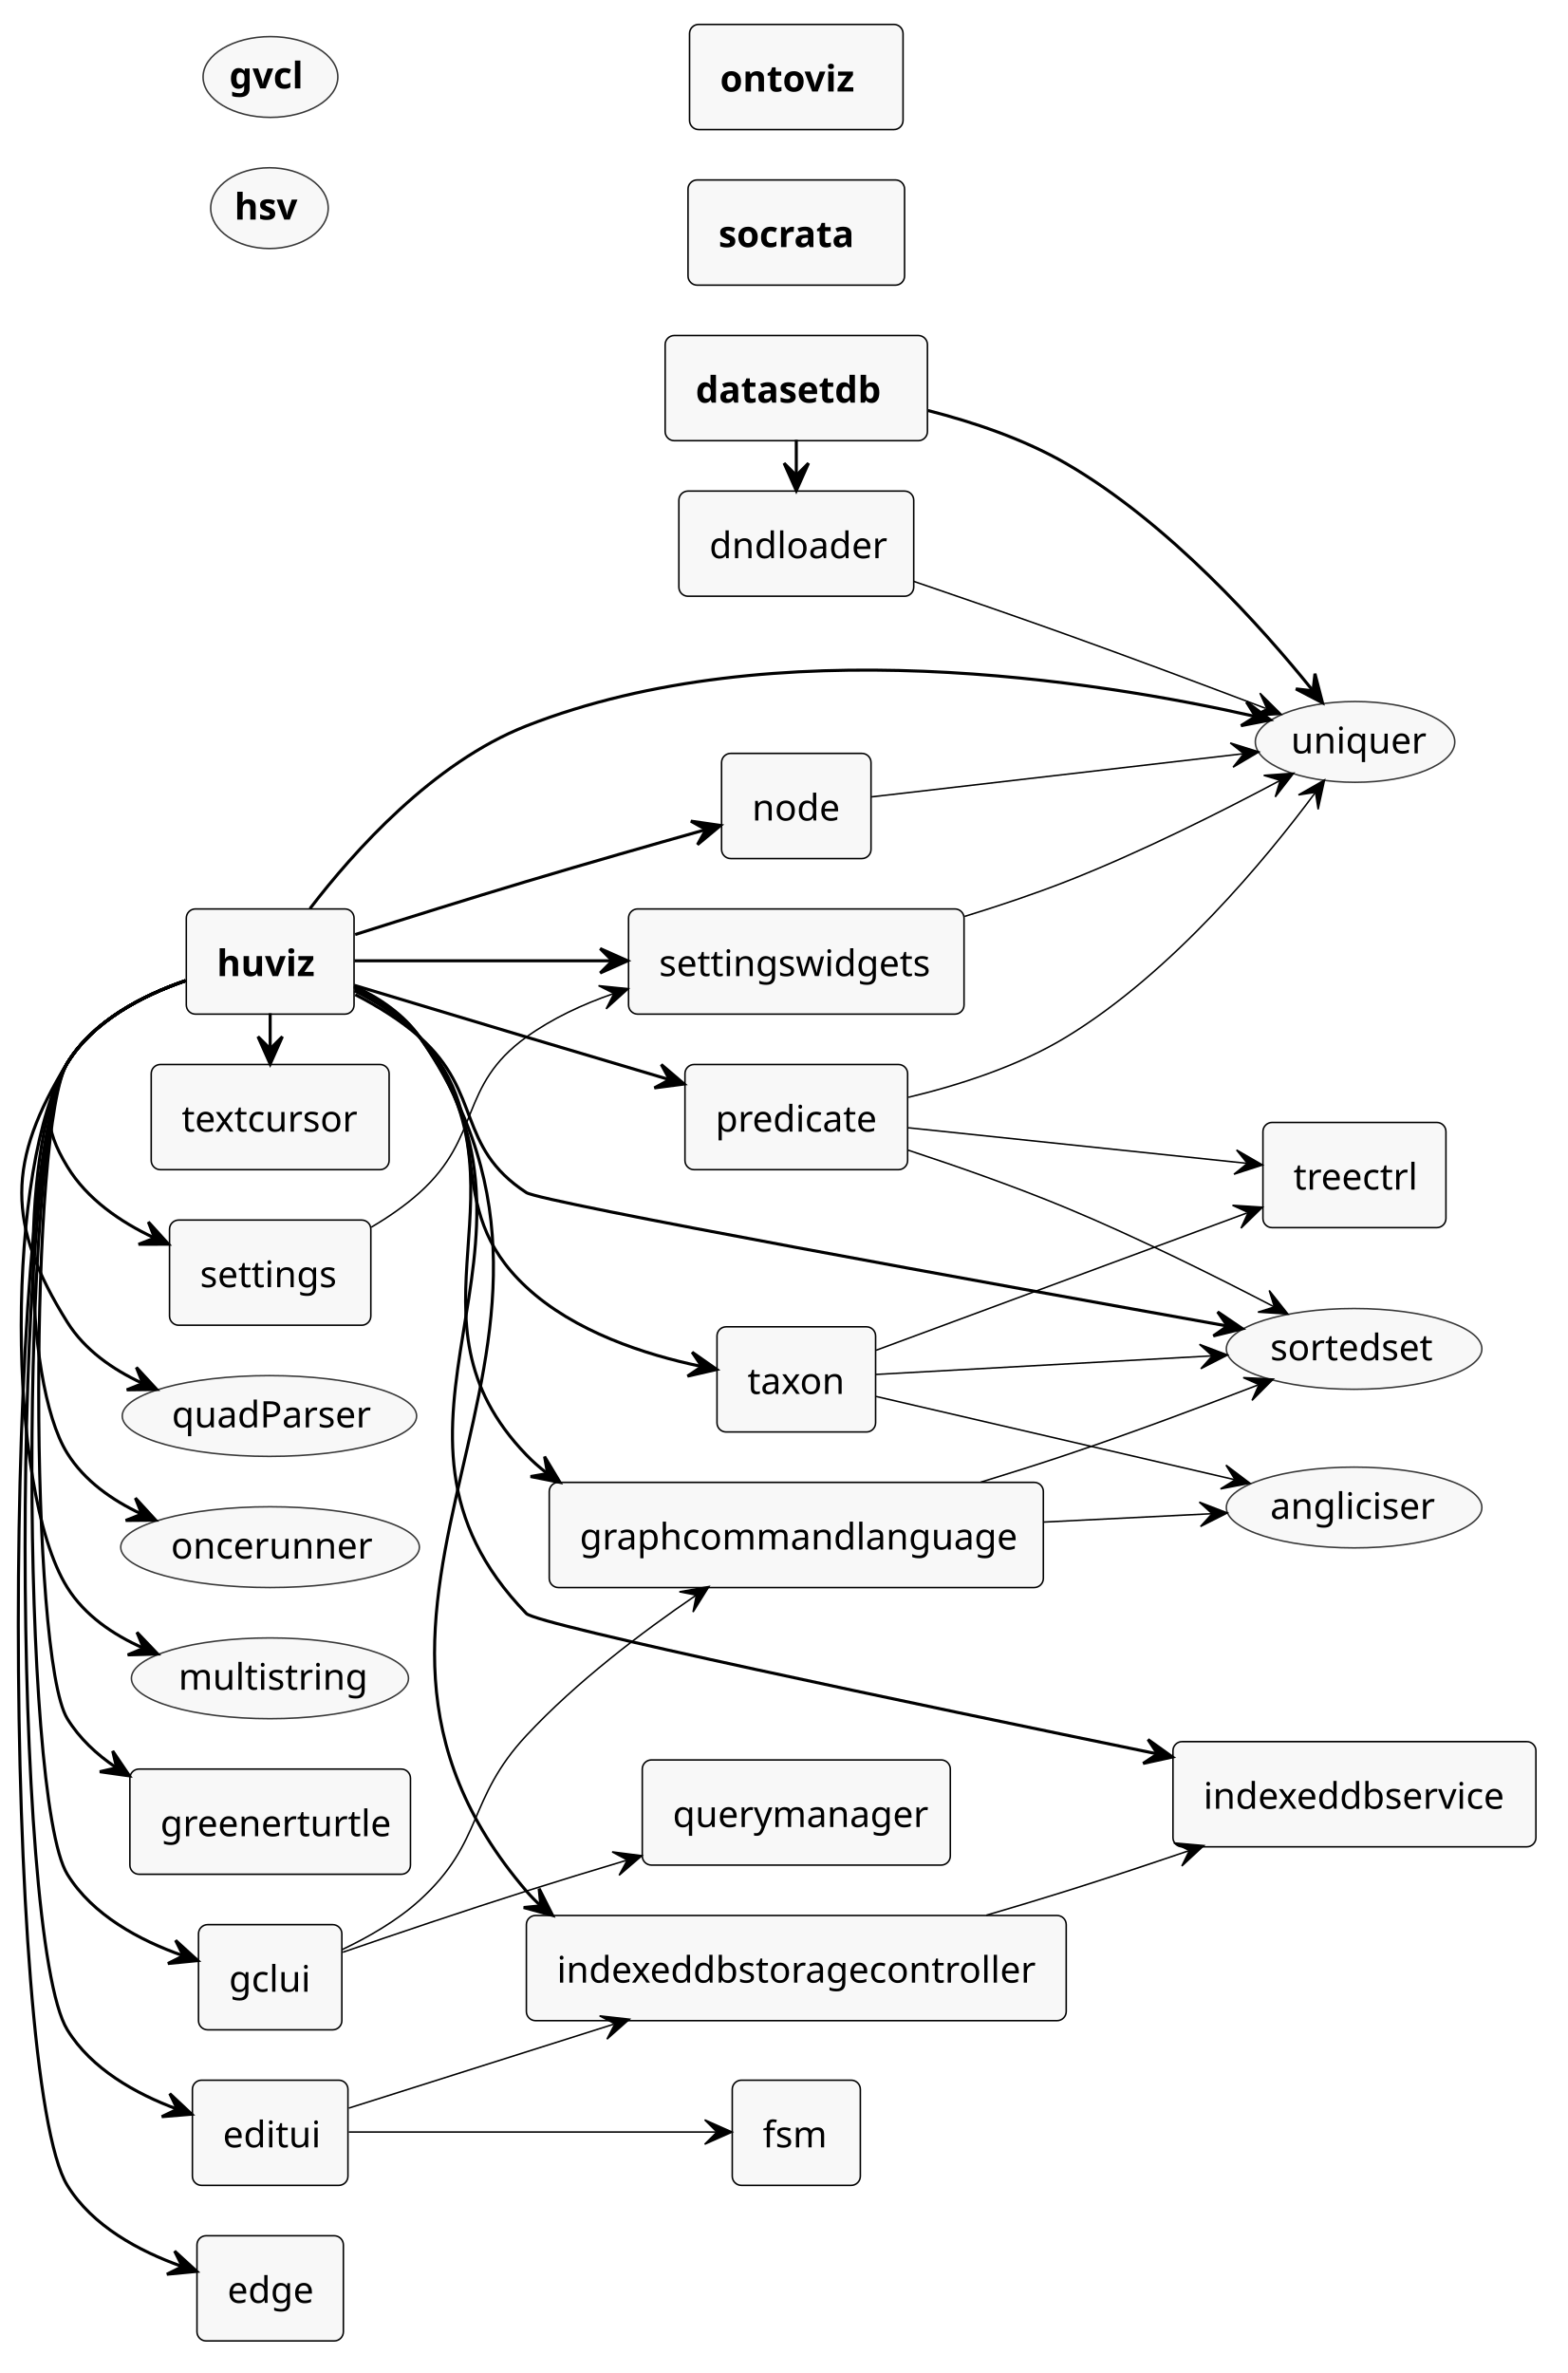
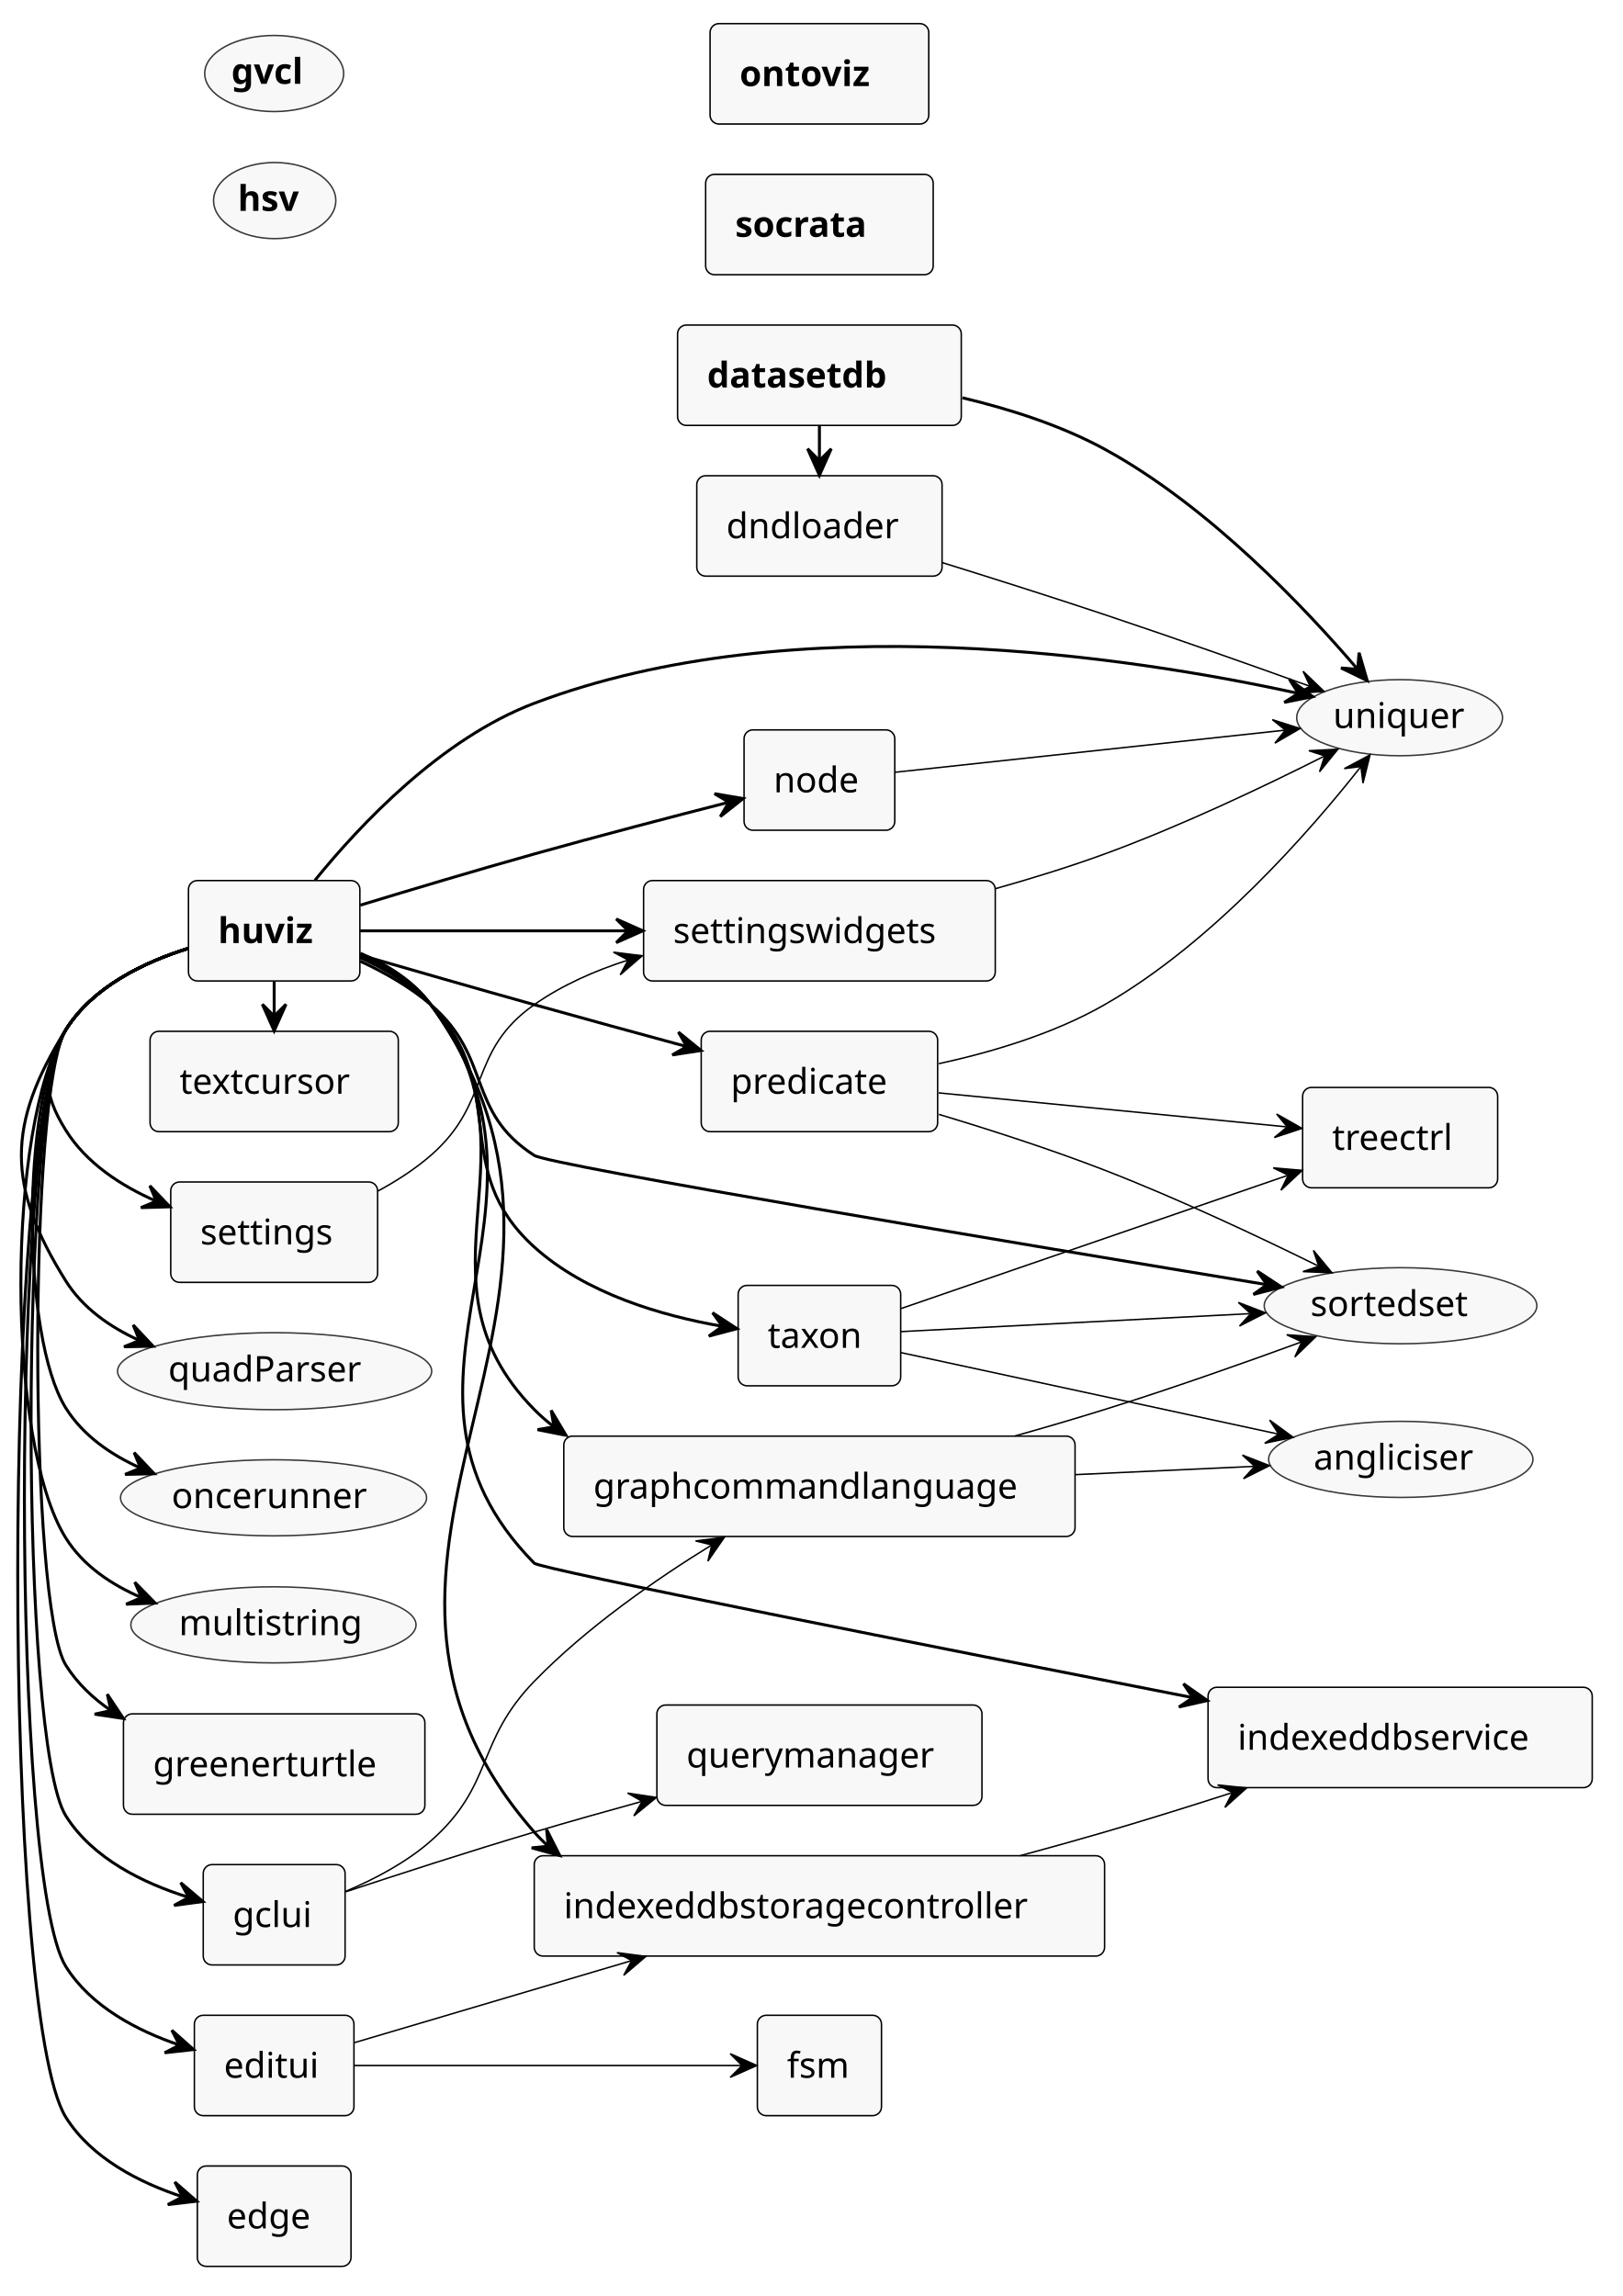
- <svg xmlns="http://www.w3.org/2000/svg" contentScriptType="application/ecmascript" contentStyleType="text/css" height="778px" preserveAspectRatio="none" style="width:514px;height:778px;" version="1.1" viewBox="0 0 514 778" width="514px" zoomAndPan="magnify">
+ <svg xmlns="http://www.w3.org/2000/svg" contentScriptType="application/ecmascript" contentStyleType="text/css" height="777px" preserveAspectRatio="none" style="width:549px;height:777px;" version="1.1" viewBox="0 0 549 777" width="549px" zoomAndPan="magnify">
  <defs />
  <g>
-     <ellipse cx="443.974" cy="494.242" fill="#F8F8F8" rx="41.891" ry="13.242" style="stroke: #383838; stroke-width: 0.5;" />
-     <text fill="#000000" font-family="Tahoma, sans-serif" font-size="12" lengthAdjust="spacingAndGlyphs" textLength="55" x="416.474" y="497.984">angliciser</text>
-     <rect fill="#F8F8F8" height="34.484" rx="3" ry="3" style="stroke: #000000; stroke-width: 0.5;" width="86" x="218.083" y="110" />
-     <text fill="#000000" font-family="Tahoma, sans-serif" font-size="12" font-weight="bold" lengthAdjust="spacingAndGlyphs" textLength="66" x="228.083" y="132.006">datasetdb</text>
-     <rect fill="#F8F8F8" height="34.484" rx="3" ry="3" style="stroke: #000000; stroke-width: 0.5;" width="77" x="222.583" y="161" />
-     <text fill="#000000" font-family="Tahoma, sans-serif" font-size="12" lengthAdjust="spacingAndGlyphs" textLength="57" x="232.583" y="183.006">dndloader</text>
-     <rect fill="#F8F8F8" height="34.484" rx="3" ry="3" style="stroke: #000000; stroke-width: 0.5;" width="48" x="64.583" y="733" />
-     <text fill="#000000" font-family="Tahoma, sans-serif" font-size="12" lengthAdjust="spacingAndGlyphs" textLength="28" x="74.583" y="755.006">edge</text>
-     <rect fill="#F8F8F8" height="34.484" rx="3" ry="3" style="stroke: #000000; stroke-width: 0.5;" width="51" x="63.083" y="682" />
-     <text fill="#000000" font-family="Tahoma, sans-serif" font-size="12" lengthAdjust="spacingAndGlyphs" textLength="31" x="73.083" y="704.006">editui</text>
-     <rect fill="#F8F8F8" height="34.484" rx="3" ry="3" style="stroke: #000000; stroke-width: 0.5;" width="42" x="240.083" y="682" />
-     <text fill="#000000" font-family="Tahoma, sans-serif" font-size="12" lengthAdjust="spacingAndGlyphs" textLength="22" x="250.083" y="704.006">fsm</text>
-     <rect fill="#F8F8F8" height="34.484" rx="3" ry="3" style="stroke: #000000; stroke-width: 0.5;" width="47" x="65.083" y="631" />
-     <text fill="#000000" font-family="Tahoma, sans-serif" font-size="12" lengthAdjust="spacingAndGlyphs" textLength="27" x="75.083" y="653.006">gclui</text>
-     <rect fill="#F8F8F8" height="34.484" rx="3" ry="3" style="stroke: #000000; stroke-width: 0.5;" width="162" x="180.083" y="486" />
-     <text fill="#000000" font-family="Tahoma, sans-serif" font-size="12" lengthAdjust="spacingAndGlyphs" textLength="142" x="190.083" y="508.006">graphcommandlanguage</text>
-     <rect fill="#F8F8F8" height="34.484" rx="3" ry="3" style="stroke: #000000; stroke-width: 0.5;" width="92" x="42.583" y="580" />
-     <text fill="#000000" font-family="Tahoma, sans-serif" font-size="12" lengthAdjust="spacingAndGlyphs" textLength="72" x="52.583" y="602.006">greenerturtle</text>
-     <ellipse cx="88.675" cy="25.242" fill="#F8F8F8" rx="22.092" ry="13.242" style="stroke: #383838; stroke-width: 0.5;" />
-     <text fill="#000000" font-family="Tahoma, sans-serif" font-size="12" font-weight="bold" lengthAdjust="spacingAndGlyphs" textLength="27" x="75.175" y="28.984">gvcl</text>
-     <ellipse cx="88.347" cy="68.242" fill="#F8F8F8" rx="19.264" ry="13.242" style="stroke: #383838; stroke-width: 0.5;" />
-     <text fill="#000000" font-family="Tahoma, sans-serif" font-size="12" font-weight="bold" lengthAdjust="spacingAndGlyphs" textLength="23" x="76.847" y="71.984">hsv</text>
-     <rect fill="#F8F8F8" height="34.484" rx="3" ry="3" style="stroke: #000000; stroke-width: 0.5;" width="55" x="61.083" y="298" />
-     <text fill="#000000" font-family="Tahoma, sans-serif" font-size="12" font-weight="bold" lengthAdjust="spacingAndGlyphs" textLength="35" x="71.083" y="320.006">huviz</text>
-     <rect fill="#F8F8F8" height="34.484" rx="3" ry="3" style="stroke: #000000; stroke-width: 0.5;" width="119" x="384.583" y="571" />
-     <text fill="#000000" font-family="Tahoma, sans-serif" font-size="12" lengthAdjust="spacingAndGlyphs" textLength="99" x="394.583" y="593.006">indexeddbservice</text>
-     <rect fill="#F8F8F8" height="34.484" rx="3" ry="3" style="stroke: #000000; stroke-width: 0.5;" width="177" x="172.583" y="628" />
-     <text fill="#000000" font-family="Tahoma, sans-serif" font-size="12" lengthAdjust="spacingAndGlyphs" textLength="157" x="182.583" y="650.006">indexeddbstoragecontroller</text>
-     <ellipse cx="88.51" cy="550.242" fill="#F8F8F8" rx="45.426" ry="13.242" style="stroke: #383838; stroke-width: 0.5;" />
-     <text fill="#000000" font-family="Tahoma, sans-serif" font-size="12" lengthAdjust="spacingAndGlyphs" textLength="60" x="58.51" y="553.984">multistring</text>
-     <rect fill="#F8F8F8" height="34.484" rx="3" ry="3" style="stroke: #000000; stroke-width: 0.5;" width="49" x="236.583" y="247" />
-     <text fill="#000000" font-family="Tahoma, sans-serif" font-size="12" lengthAdjust="spacingAndGlyphs" textLength="29" x="246.583" y="269.006">node</text>
-     <ellipse cx="88.545" cy="507.242" fill="#F8F8F8" rx="48.962" ry="13.242" style="stroke: #383838; stroke-width: 0.5;" />
-     <text fill="#000000" font-family="Tahoma, sans-serif" font-size="12" lengthAdjust="spacingAndGlyphs" textLength="65" x="56.045" y="510.984">oncerunner</text>
-     <rect fill="#F8F8F8" height="34.484" rx="3" ry="3" style="stroke: #000000; stroke-width: 0.5;" width="70" x="226.083" y="8" />
-     <text fill="#000000" font-family="Tahoma, sans-serif" font-size="12" font-weight="bold" lengthAdjust="spacingAndGlyphs" textLength="50" x="236.083" y="30.006">ontoviz</text>
-     <rect fill="#F8F8F8" height="34.484" rx="3" ry="3" style="stroke: #000000; stroke-width: 0.5;" width="73" x="224.583" y="349" />
-     <text fill="#000000" font-family="Tahoma, sans-serif" font-size="12" lengthAdjust="spacingAndGlyphs" textLength="53" x="234.583" y="371.006">predicate</text>
-     <ellipse cx="88.338" cy="464.242" fill="#F8F8F8" rx="48.255" ry="13.242" style="stroke: #383838; stroke-width: 0.5;" />
-     <text fill="#000000" font-family="Tahoma, sans-serif" font-size="12" lengthAdjust="spacingAndGlyphs" textLength="64" x="56.338" y="467.984">quadParser</text>
-     <rect fill="#F8F8F8" height="34.484" rx="3" ry="3" style="stroke: #000000; stroke-width: 0.5;" width="101" x="210.583" y="577" />
-     <text fill="#000000" font-family="Tahoma, sans-serif" font-size="12" lengthAdjust="spacingAndGlyphs" textLength="81" x="220.583" y="599.006">querymanager</text>
-     <rect fill="#F8F8F8" height="34.484" rx="3" ry="3" style="stroke: #000000; stroke-width: 0.5;" width="66" x="55.583" y="400" />
-     <text fill="#000000" font-family="Tahoma, sans-serif" font-size="12" lengthAdjust="spacingAndGlyphs" textLength="46" x="65.583" y="422.006">settings</text>
-     <rect fill="#F8F8F8" height="34.484" rx="3" ry="3" style="stroke: #000000; stroke-width: 0.5;" width="110" x="206.083" y="298" />
-     <text fill="#000000" font-family="Tahoma, sans-serif" font-size="12" lengthAdjust="spacingAndGlyphs" textLength="90" x="216.083" y="320.006">settingswidgets</text>
-     <rect fill="#F8F8F8" height="34.484" rx="3" ry="3" style="stroke: #000000; stroke-width: 0.5;" width="71" x="225.583" y="59" />
-     <text fill="#000000" font-family="Tahoma, sans-serif" font-size="12" font-weight="bold" lengthAdjust="spacingAndGlyphs" textLength="51" x="235.583" y="81.006">socrata</text>
-     <ellipse cx="443.974" cy="442.242" fill="#F8F8F8" rx="41.891" ry="13.242" style="stroke: #383838; stroke-width: 0.5;" />
-     <text fill="#000000" font-family="Tahoma, sans-serif" font-size="12" lengthAdjust="spacingAndGlyphs" textLength="55" x="416.474" y="445.984">sortedset</text>
-     <rect fill="#F8F8F8" height="34.484" rx="3" ry="3" style="stroke: #000000; stroke-width: 0.5;" width="52" x="235.083" y="435" />
-     <text fill="#000000" font-family="Tahoma, sans-serif" font-size="12" lengthAdjust="spacingAndGlyphs" textLength="32" x="245.083" y="457.006">taxon</text>
-     <rect fill="#F8F8F8" height="34.484" rx="3" ry="3" style="stroke: #000000; stroke-width: 0.5;" width="78" x="49.583" y="349" />
-     <text fill="#000000" font-family="Tahoma, sans-serif" font-size="12" lengthAdjust="spacingAndGlyphs" textLength="58" x="59.583" y="371.006">textcursor</text>
-     <rect fill="#F8F8F8" height="34.484" rx="3" ry="3" style="stroke: #000000; stroke-width: 0.5;" width="60" x="414.083" y="368" />
-     <text fill="#000000" font-family="Tahoma, sans-serif" font-size="12" lengthAdjust="spacingAndGlyphs" textLength="40" x="424.083" y="390.006">treectrl</text>
-     <ellipse cx="444.281" cy="243.242" fill="#F8F8F8" rx="32.699" ry="13.242" style="stroke: #383838; stroke-width: 0.5;" />
-     <text fill="#000000" font-family="Tahoma, sans-serif" font-size="12" lengthAdjust="spacingAndGlyphs" textLength="42" x="423.281" y="246.984">uniquer</text>
-     <path d="M261.083,144.198 C261.083,148.018 261.083,151.838 261.083,155.658 " fill="none" id="_datasetdb-&gt;_dndloader" style="stroke: #000000; stroke-width: 1.0;" />
-     <polygon fill="#000000" points="261.083,160.867,265.083,151.867,261.083,155.867,257.083,151.867,261.083,160.867" style="stroke: #000000; stroke-width: 1.0;" />
-     <path d="M304.286,134.6 C319.244,138.423 335.776,144.001 349.583,152 C383.253,171.505 413.836,205.808 430.315,226.267 " fill="none" id="_datasetdb-&gt;uniquer" style="stroke: #000000; stroke-width: 1.0;" />
-     <polygon fill="#000000" points="433.614,230.412,431.141,220.879,430.501,226.499,424.881,225.859,433.614,230.412" style="stroke: #000000; stroke-width: 1.0;" />
-     <path d="M299.634,190.618 C315.133,195.893 333.257,202.147 349.583,208 C371.655,215.913 396.51,225.237 415.042,232.271 " fill="none" id="_dndloader-&gt;uniquer" style="stroke: #000000; stroke-width: 0.5;" />
-     <polygon fill="#000000" points="420.094,234.191,413.101,227.256,415.42,232.415,410.26,234.734,420.094,234.191" style="stroke: #000000; stroke-width: 0.5;" />
-     <path d="M114.375,699 C146.505,699 202.239,699 234.669,699 " fill="none" id="_editui-&gt;_fsm" style="stroke: #000000; stroke-width: 0.5;" />
-     <polygon fill="#000000" points="240.055,699,231.055,695,235.055,699,231.055,703,240.055,699" style="stroke: #000000; stroke-width: 0.5;" />
-     <path d="M114.375,691.148 C137.075,683.958 171.558,673.037 201.281,663.624 " fill="none" id="_editui-&gt;_indexeddbstoragecontroller" style="stroke: #000000; stroke-width: 0.5;" />
-     <polygon fill="#000000" points="206.388,662.006,196.6,660.91,201.621,663.516,199.016,668.537,206.388,662.006" style="stroke: #000000; stroke-width: 0.5;" />
-     <path d="M112.12,639.21 C120.719,635.138 130.215,629.701 137.583,623 C158.743,603.759 153.092,589.93 172.583,569 C188.961,551.413 210.476,535.115 228.072,523.115 " fill="none" id="_gclui-&gt;_graphcommandlanguage" style="stroke: #000000; stroke-width: 0.5;" />
-     <polygon fill="#000000" points="232.456,520.159,222.758,521.876,228.311,522.955,227.232,528.508,232.456,520.159" style="stroke: #000000; stroke-width: 0.5;" />
-     <path d="M112.409,640.05 C129.041,634.318 152.144,626.482 172.583,620 C183.194,616.635 194.57,613.159 205.491,609.887 " fill="none" id="_gclui-&gt;_querymanager" style="stroke: #000000; stroke-width: 0.5;" />
-     <polygon fill="#000000" points="210.473,608.398,200.704,607.142,205.682,609.83,202.995,614.808,210.473,608.398" style="stroke: #000000; stroke-width: 0.5;" />
-     <path d="M342.263,499.013 C361.116,498.076 380.574,497.108 397.307,496.276 " fill="none" id="_graphcommandlanguage-&gt;angliciser" style="stroke: #000000; stroke-width: 0.5;" />
-     <polygon fill="#000000" points="402.409,496.022,393.221,492.474,397.415,496.271,393.619,500.464,402.409,496.022" style="stroke: #000000; stroke-width: 0.5;" />
-     <path d="M321.563,485.931 C330.972,483.057 340.568,480.023 349.583,477 C370.763,469.899 394.316,461.076 412.484,454.066 " fill="none" id="_graphcommandlanguage-&gt;sortedset" style="stroke: #000000; stroke-width: 0.5;" />
-     <polygon fill="#000000" points="417.459,452.14,407.622,451.66,412.796,453.946,410.511,459.12,417.459,452.14" style="stroke: #000000; stroke-width: 0.5;" />
-     <path d="M60.822,321.53 C46.611,326.432 30.558,334.741 22.083,348.5 C0.639,383.314 0.639,681.686 22.083,716.5 C30.295,729.832 45.623,738.048 59.495,743.004 " fill="none" id="_huviz-&gt;_edge" style="stroke: #000000; stroke-width: 1.0;" />
-     <polygon fill="#000000" points="64.524,744.686,57.258,738.038,59.782,743.1,54.72,745.624,64.524,744.686" style="stroke: #000000; stroke-width: 1.0;" />
-     <path d="M60.822,321.53 C46.611,326.432 30.558,334.741 22.083,348.5 C3.611,378.49 3.611,635.51 22.083,665.5 C29.993,678.342 44.506,686.437 57.96,691.444 " fill="none" id="_huviz-&gt;_editui" style="stroke: #000000; stroke-width: 1.0;" />
-     <polygon fill="#000000" points="62.855,693.152,55.675,686.41,58.134,691.504,53.039,693.963,62.855,693.152" style="stroke: #000000; stroke-width: 1.0;" />
-     <path d="M60.822,321.53 C46.611,326.432 30.558,334.741 22.083,348.5 C6.583,373.665 6.583,589.335 22.083,614.5 C30.356,627.93 45.849,636.168 59.801,641.113 " fill="none" id="_huviz-&gt;_gclui" style="stroke: #000000; stroke-width: 1.0;" />
-     <polygon fill="#000000" points="64.855,642.789,57.572,636.159,60.109,641.215,55.054,643.752,64.855,642.789" style="stroke: #000000; stroke-width: 1.0;" />
-     <path d="M116.329,324.049 C124.167,327.87 132.096,333.079 137.583,340 C176.627,389.244 129.014,431.711 172.583,477 C174.643,479.141 176.871,481.109 179.231,482.916 " fill="none" id="_huviz-&gt;_graphcommandlanguage" style="stroke: #000000; stroke-width: 1.0;" />
-     <polygon fill="#000000" points="183.613,485.998,178.553,477.548,179.524,483.121,173.951,484.091,183.613,485.998" style="stroke: #000000; stroke-width: 1.0;" />
-     <path d="M60.822,321.53 C46.611,326.432 30.558,334.741 22.083,348.5 C9.555,368.84 9.555,543.16 22.083,563.5 C26.049,569.939 31.675,575.185 37.996,579.446 " fill="none" id="_huviz-&gt;_greenerturtle" style="stroke: #000000; stroke-width: 1.0;" />
-     <polygon fill="#000000" points="42.47,582.241,36.957,574.08,38.23,579.591,32.718,580.864,42.47,582.241" style="stroke: #000000; stroke-width: 1.0;" />
-     <path d="M116.11,323.592 C124.128,327.42 132.219,332.748 137.583,340 C188.386,408.681 113.14,467.645 172.583,529 C176.229,532.763 300.476,558.787 379.293,574.991 " fill="none" id="_huviz-&gt;_indexeddbservice" style="stroke: #000000; stroke-width: 1.0;" />
-     <polygon fill="#000000" points="384.417,576.043,376.407,570.312,379.519,575.036,374.796,578.148,384.417,576.043" style="stroke: #000000; stroke-width: 1.0;" />
-     <path d="M116.111,323.292 C124.23,327.115 132.381,332.517 137.583,340 C209.17,442.975 90.985,524.763 172.583,620 C174.029,621.687 175.58,623.264 177.22,624.739 " fill="none" id="_huviz-&gt;_indexeddbstoragecontroller" style="stroke: #000000; stroke-width: 1.0;" />
-     <polygon fill="#000000" points="181.201,627.995,176.768,619.201,177.331,624.829,171.702,625.393,181.201,627.995" style="stroke: #000000; stroke-width: 1.0;" />
-     <path d="M60.822,321.53 C46.611,326.432 30.558,334.741 22.083,348.5 C2.038,381.044 1.802,488.102 22.083,520.5 C27.785,529.608 37.042,535.92 46.861,540.289 " fill="none" id="_huviz-&gt;multistring" style="stroke: #000000; stroke-width: 1.0;" />
-     <polygon fill="#000000" points="51.713,542.282,44.907,535.163,47.088,540.382,41.868,542.563,51.713,542.282" style="stroke: #000000; stroke-width: 1.0;" />
-     <path d="M116.444,306.397 C132.668,301.248 153.778,294.631 172.583,289 C192.06,283.168 214.066,276.882 231.137,272.072 " fill="none" id="_huviz-&gt;_node" style="stroke: #000000; stroke-width: 1.0;" />
-     <polygon fill="#000000" points="236.268,270.629,226.521,269.216,231.455,271.983,228.688,276.917,236.268,270.629" style="stroke: #000000; stroke-width: 1.0;" />
-     <path d="M60.822,321.53 C46.611,326.432 30.558,334.741 22.083,348.5 C7.165,372.719 6.99,452.39 22.083,476.5 C27.701,485.474 36.712,491.838 46.309,496.34 " fill="none" id="_huviz-&gt;oncerunner" style="stroke: #000000; stroke-width: 1.0;" />
-     <polygon fill="#000000" points="51.056,498.404,44.397,491.147,46.47,496.411,41.207,498.484,51.056,498.404" style="stroke: #000000; stroke-width: 1.0;" />
-     <path d="M116.115,323.019 C132.405,327.935 153.696,334.349 172.583,340 C187.861,344.571 204.647,349.565 219.395,353.944 " fill="none" id="_huviz-&gt;_predicate" style="stroke: #000000; stroke-width: 1.0;" />
-     <polygon fill="#000000" points="224.314,355.404,216.825,349.008,219.521,353.981,214.548,356.677,224.314,355.404" style="stroke: #000000; stroke-width: 1.0;" />
-     <path d="M60.822,321.53 C46.611,326.432 30.558,334.741 22.083,348.5 C2.271,380.665 2.038,401.479 22.083,433.5 C27.759,442.567 36.898,448.969 46.606,453.479 " fill="none" id="_huviz-&gt;quadParser" style="stroke: #000000; stroke-width: 1.0;" />
-     <polygon fill="#000000" points="51.406,455.544,44.72,448.312,46.813,453.568,41.557,455.661,51.406,455.544" style="stroke: #000000; stroke-width: 1.0;" />
-     <path d="M60.822,321.53 C46.611,326.432 30.558,334.741 22.083,348.5 C14.158,361.366 14.235,369.587 22.083,382.5 C28.526,393.101 39.398,400.591 50.505,405.817 " fill="none" id="_huviz-&gt;_settings" style="stroke: #000000; stroke-width: 1.0;" />
-     <polygon fill="#000000" points="55.268,407.921,48.651,400.626,50.694,405.901,45.419,407.944,55.268,407.921" style="stroke: #000000; stroke-width: 1.0;" />
-     <path d="M116.224,315 C138.707,315 171.733,315 200.472,315 " fill="none" id="_huviz-&gt;_settingswidgets" style="stroke: #000000; stroke-width: 1.0;" />
-     <polygon fill="#000000" points="205.784,315,196.784,311,200.784,315,196.784,319,205.784,315" style="stroke: #000000; stroke-width: 1.0;" />
-     <path d="M116.469,326.087 C123.787,329.851 131.393,334.518 137.583,340 C158.165,358.225 149.556,375.984 172.583,391 C177.396,394.139 327.739,421.362 402.163,434.698 " fill="none" id="_huviz-&gt;sortedset" style="stroke: #000000; stroke-width: 1.0;" />
-     <polygon fill="#000000" points="407.388,435.634,399.234,430.11,402.466,434.752,397.824,437.985,407.388,435.634" style="stroke: #000000; stroke-width: 1.0;" />
-     <path d="M116.21,324.826 C123.859,328.645 131.71,333.658 137.583,340 C164.507,369.074 143.558,395.024 172.583,422 C188.281,436.59 211.391,444.121 229.919,447.988 " fill="none" id="_huviz-&gt;_taxon" style="stroke: #000000; stroke-width: 1.0;" />
-     <polygon fill="#000000" points="235.013,448.984,226.948,443.33,230.106,448.024,225.412,451.182,235.013,448.984" style="stroke: #000000; stroke-width: 1.0;" />
-     <path d="M88.583,332.198 C88.583,336.018 88.583,339.838 88.583,343.658 " fill="none" id="_huviz-&gt;_textcursor" style="stroke: #000000; stroke-width: 1.0;" />
-     <polygon fill="#000000" points="88.583,348.867,92.583,339.867,88.583,343.867,84.583,339.867,88.583,348.867" style="stroke: #000000; stroke-width: 1.0;" />
-     <path d="M101.624,297.899 C116.016,279.105 142.027,249.991 172.583,238 C253.745,206.15 359.426,223.118 411.397,234.853 " fill="none" id="_huviz-&gt;uniquer" style="stroke: #000000; stroke-width: 1.0;" />
-     <polygon fill="#000000" points="416.558,236.042,408.684,230.125,411.685,234.921,406.89,237.922,416.558,236.042" style="stroke: #000000; stroke-width: 1.0;" />
-     <path d="M323.397,627.915 C332.206,625.335 341.142,622.649 349.583,620 C362.705,615.883 376.776,611.207 389.916,606.726 " fill="none" id="_indexeddbstoragecontroller-&gt;_indexeddbservice" style="stroke: #000000; stroke-width: 0.5;" />
-     <polygon fill="#000000" points="394.711,605.085,384.901,604.214,389.98,606.704,387.491,611.783,394.711,605.085" style="stroke: #000000; stroke-width: 0.5;" />
-     <path d="M285.746,261.255 C316.799,257.652 371.573,251.297 407.601,247.117 " fill="none" id="_node-&gt;uniquer" style="stroke: #000000; stroke-width: 0.5;" />
-     <polygon fill="#000000" points="412.775,246.516,403.374,243.579,407.808,247.092,404.295,251.526,412.775,246.516" style="stroke: #000000; stroke-width: 0.5;" />
-     <path d="M297.802,377.108 C313.813,382.377 332.825,389.038 349.583,396 C373.147,405.79 399.128,418.756 417.71,428.426 " fill="none" id="_predicate-&gt;sortedset" style="stroke: #000000; stroke-width: 0.5;" />
-     <polygon fill="#000000" points="422.269,430.81,416.147,423.095,417.838,428.493,412.44,430.184,422.269,430.81" style="stroke: #000000; stroke-width: 0.5;" />
-     <path d="M297.843,369.754 C329.982,373.128 376.875,378.05 408.612,381.381 " fill="none" id="_predicate-&gt;_treectrl" style="stroke: #000000; stroke-width: 0.5;" />
-     <polygon fill="#000000" points="413.962,381.943,405.43,377.024,408.989,381.42,404.593,384.98,413.962,381.943" style="stroke: #000000; stroke-width: 0.5;" />
-     <path d="M297.875,359.746 C314.438,355.784 333.876,349.551 349.583,340 C384.433,318.81 415.188,281.482 431.257,259.833 " fill="none" id="_predicate-&gt;uniquer" style="stroke: #000000; stroke-width: 0.5;" />
-     <polygon fill="#000000" points="434.272,255.721,425.726,260.616,431.316,259.754,432.178,265.345,434.272,255.721" style="stroke: #000000; stroke-width: 0.5;" />
-     <path d="M121.723,402.357 C127.327,399.054 132.864,395.248 137.583,391 C158.016,372.608 150.27,356.059 172.583,340 C181.069,333.893 191.013,329.273 201.096,325.779 " fill="none" id="_settings-&gt;_settingswidgets" style="stroke: #000000; stroke-width: 0.5;" />
-     <polygon fill="#000000" points="206.052,324.153,196.253,323.16,201.302,325.713,198.749,330.761,206.052,324.153" style="stroke: #000000; stroke-width: 0.5;" />
-     <path d="M316.245,300.457 C327.388,297.034 338.958,293.158 349.583,289 C374.121,279.397 401.005,265.83 419.622,255.919 " fill="none" id="_settingswidgets-&gt;uniquer" style="stroke: #000000; stroke-width: 0.5;" />
-     <polygon fill="#000000" points="424.17,253.483,414.348,254.208,419.763,255.845,418.126,261.259,424.17,253.483" style="stroke: #000000; stroke-width: 0.5;" />
-     <path d="M287.251,457.84 C317.71,464.908 369.313,476.882 404.735,485.101 " fill="none" id="_taxon-&gt;angliciser" style="stroke: #000000; stroke-width: 0.5;" />
-     <polygon fill="#000000" points="409.839,486.286,401.976,480.355,404.968,485.156,400.168,488.148,409.839,486.286" style="stroke: #000000; stroke-width: 0.5;" />
-     <path d="M287.251,450.61 C315.674,449.039 362.506,446.452 397.423,444.523 " fill="none" id="_taxon-&gt;sortedset" style="stroke: #000000; stroke-width: 0.5;" />
-     <polygon fill="#000000" points="402.484,444.243,393.276,440.748,397.492,444.52,393.72,448.736,402.484,444.243" style="stroke: #000000; stroke-width: 0.5;" />
-     <path d="M287.251,442.684 C318.914,430.963 373.424,410.785 408.855,397.67 " fill="none" id="_taxon-&gt;_treectrl" style="stroke: #000000; stroke-width: 0.5;" />
-     <polygon fill="#000000" points="413.94,395.788,404.111,395.161,409.251,397.524,406.889,402.664,413.94,395.788" style="stroke: #000000; stroke-width: 0.5;" />
+     <ellipse cx="473.991" cy="493.877" fill="#F8F8F8" rx="44.719" ry="12.877" style="stroke: #383838; stroke-width: 0.5;" />
+     <text fill="#000000" font-family="Tahoma, sans-serif" font-size="12" lengthAdjust="spacingAndGlyphs" textLength="59" x="444.491" y="497.362">angliciser</text>
+     <rect fill="#F8F8F8" height="33.969" rx="3" ry="3" style="stroke: #000000; stroke-width: 0.5;" width="96" x="229.272" y="110" />
+     <text fill="#000000" font-family="Tahoma, sans-serif" font-size="12" font-weight="bold" lengthAdjust="spacingAndGlyphs" textLength="76" x="239.272" y="131.139">datasetdb</text>
+     <rect fill="#F8F8F8" height="33.969" rx="3" ry="3" style="stroke: #000000; stroke-width: 0.5;" width="83" x="235.772" y="161" />
+     <text fill="#000000" font-family="Tahoma, sans-serif" font-size="12" lengthAdjust="spacingAndGlyphs" textLength="63" x="245.772" y="182.139">dndloader</text>
+     <rect fill="#F8F8F8" height="33.969" rx="3" ry="3" style="stroke: #000000; stroke-width: 0.5;" width="52" x="66.772" y="733" />
+     <text fill="#000000" font-family="Tahoma, sans-serif" font-size="12" lengthAdjust="spacingAndGlyphs" textLength="32" x="76.772" y="754.139">edge</text>
+     <rect fill="#F8F8F8" height="33.969" rx="3" ry="3" style="stroke: #000000; stroke-width: 0.5;" width="54" x="65.772" y="682" />
+     <text fill="#000000" font-family="Tahoma, sans-serif" font-size="12" lengthAdjust="spacingAndGlyphs" textLength="34" x="75.772" y="703.139">editui</text>
+     <rect fill="#F8F8F8" height="33.969" rx="3" ry="3" style="stroke: #000000; stroke-width: 0.5;" width="42" x="256.272" y="682" />
+     <text fill="#000000" font-family="Tahoma, sans-serif" font-size="12" lengthAdjust="spacingAndGlyphs" textLength="22" x="266.272" y="703.139">fsm</text>
+     <rect fill="#F8F8F8" height="33.969" rx="3" ry="3" style="stroke: #000000; stroke-width: 0.5;" width="48" x="68.772" y="631" />
+     <text fill="#000000" font-family="Tahoma, sans-serif" font-size="12" lengthAdjust="spacingAndGlyphs" textLength="28" x="78.772" y="652.139">gclui</text>
+     <rect fill="#F8F8F8" height="33.969" rx="3" ry="3" style="stroke: #000000; stroke-width: 0.5;" width="173" x="190.772" y="486" />
+     <text fill="#000000" font-family="Tahoma, sans-serif" font-size="12" lengthAdjust="spacingAndGlyphs" textLength="153" x="200.772" y="507.139">graphcommandlanguage</text>
+     <rect fill="#F8F8F8" height="33.969" rx="3" ry="3" style="stroke: #000000; stroke-width: 0.5;" width="102" x="41.772" y="580" />
+     <text fill="#000000" font-family="Tahoma, sans-serif" font-size="12" lengthAdjust="spacingAndGlyphs" textLength="82" x="51.772" y="601.139">greenerturtle</text>
+     <ellipse cx="92.778" cy="24.877" fill="#F8F8F8" rx="23.506" ry="12.877" style="stroke: #383838; stroke-width: 0.5;" />
+     <text fill="#000000" font-family="Tahoma, sans-serif" font-size="12" font-weight="bold" lengthAdjust="spacingAndGlyphs" textLength="29" x="78.278" y="28.362">gvcl</text>
+     <ellipse cx="92.95" cy="67.877" fill="#F8F8F8" rx="20.678" ry="12.877" style="stroke: #383838; stroke-width: 0.5;" />
+     <text fill="#000000" font-family="Tahoma, sans-serif" font-size="12" font-weight="bold" lengthAdjust="spacingAndGlyphs" textLength="25" x="80.45" y="71.362">hsv</text>
+     <rect fill="#F8F8F8" height="33.969" rx="3" ry="3" style="stroke: #000000; stroke-width: 0.5;" width="58" x="63.772" y="298" />
+     <text fill="#000000" font-family="Tahoma, sans-serif" font-size="12" font-weight="bold" lengthAdjust="spacingAndGlyphs" textLength="38" x="73.772" y="319.139">huviz</text>
+     <rect fill="#F8F8F8" height="33.969" rx="3" ry="3" style="stroke: #000000; stroke-width: 0.5;" width="130" x="408.772" y="571" />
+     <text fill="#000000" font-family="Tahoma, sans-serif" font-size="12" lengthAdjust="spacingAndGlyphs" textLength="110" x="418.772" y="592.139">indexeddbservice</text>
+     <rect fill="#F8F8F8" height="33.969" rx="3" ry="3" style="stroke: #000000; stroke-width: 0.5;" width="193" x="180.772" y="628" />
+     <text fill="#000000" font-family="Tahoma, sans-serif" font-size="12" lengthAdjust="spacingAndGlyphs" textLength="173" x="190.772" y="649.139">indexeddbstoragecontroller</text>
+     <ellipse cx="92.527" cy="549.877" fill="#F8F8F8" rx="48.255" ry="12.877" style="stroke: #383838; stroke-width: 0.5;" />
+     <text fill="#000000" font-family="Tahoma, sans-serif" font-size="12" lengthAdjust="spacingAndGlyphs" textLength="64" x="60.527" y="553.362">multistring</text>
+     <rect fill="#F8F8F8" height="33.969" rx="3" ry="3" style="stroke: #000000; stroke-width: 0.5;" width="51" x="251.772" y="247" />
+     <text fill="#000000" font-family="Tahoma, sans-serif" font-size="12" lengthAdjust="spacingAndGlyphs" textLength="31" x="261.772" y="268.139">node</text>
+     <ellipse cx="92.562" cy="506.877" fill="#F8F8F8" rx="51.79" ry="12.877" style="stroke: #383838; stroke-width: 0.5;" />
+     <text fill="#000000" font-family="Tahoma, sans-serif" font-size="12" lengthAdjust="spacingAndGlyphs" textLength="69" x="58.062" y="510.362">oncerunner</text>
+     <rect fill="#F8F8F8" height="33.969" rx="3" ry="3" style="stroke: #000000; stroke-width: 0.5;" width="74" x="240.272" y="8" />
+     <text fill="#000000" font-family="Tahoma, sans-serif" font-size="12" font-weight="bold" lengthAdjust="spacingAndGlyphs" textLength="54" x="250.272" y="29.139">ontoviz</text>
+     <rect fill="#F8F8F8" height="33.969" rx="3" ry="3" style="stroke: #000000; stroke-width: 0.5;" width="80" x="237.272" y="349" />
+     <text fill="#000000" font-family="Tahoma, sans-serif" font-size="12" lengthAdjust="spacingAndGlyphs" textLength="60" x="247.272" y="370.139">predicate</text>
+     <ellipse cx="92.927" cy="464.031" fill="#F8F8F8" rx="53.155" ry="13.031" style="stroke: #383838; stroke-width: 0.5;" />
+     <text fill="#000000" font-family="Tahoma, sans-serif" font-size="12" lengthAdjust="spacingAndGlyphs" textLength="72" x="56.927" y="467.515">quadParser</text>
+     <rect fill="#F8F8F8" height="33.969" rx="3" ry="3" style="stroke: #000000; stroke-width: 0.5;" width="110" x="222.272" y="577" />
+     <text fill="#000000" font-family="Tahoma, sans-serif" font-size="12" lengthAdjust="spacingAndGlyphs" textLength="90" x="232.272" y="598.139">querymanager</text>
+     <rect fill="#F8F8F8" height="33.969" rx="3" ry="3" style="stroke: #000000; stroke-width: 0.5;" width="70" x="57.772" y="400" />
+     <text fill="#000000" font-family="Tahoma, sans-serif" font-size="12" lengthAdjust="spacingAndGlyphs" textLength="50" x="67.772" y="421.139">settings</text>
+     <rect fill="#F8F8F8" height="33.969" rx="3" ry="3" style="stroke: #000000; stroke-width: 0.5;" width="119" x="217.772" y="298" />
+     <text fill="#000000" font-family="Tahoma, sans-serif" font-size="12" lengthAdjust="spacingAndGlyphs" textLength="99" x="227.772" y="319.139">settingswidgets</text>
+     <rect fill="#F8F8F8" height="33.969" rx="3" ry="3" style="stroke: #000000; stroke-width: 0.5;" width="77" x="238.772" y="59" />
+     <text fill="#000000" font-family="Tahoma, sans-serif" font-size="12" font-weight="bold" lengthAdjust="spacingAndGlyphs" textLength="57" x="248.772" y="80.139">socrata</text>
+     <ellipse cx="473.906" cy="441.877" fill="#F8F8F8" rx="46.133" ry="12.877" style="stroke: #383838; stroke-width: 0.5;" />
+     <text fill="#000000" font-family="Tahoma, sans-serif" font-size="12" lengthAdjust="spacingAndGlyphs" textLength="61" x="443.406" y="445.362">sortedset</text>
+     <rect fill="#F8F8F8" height="33.969" rx="3" ry="3" style="stroke: #000000; stroke-width: 0.5;" width="55" x="249.772" y="435" />
+     <text fill="#000000" font-family="Tahoma, sans-serif" font-size="12" lengthAdjust="spacingAndGlyphs" textLength="35" x="259.772" y="456.139">taxon</text>
+     <rect fill="#F8F8F8" height="33.969" rx="3" ry="3" style="stroke: #000000; stroke-width: 0.5;" width="84" x="50.772" y="349" />
+     <text fill="#000000" font-family="Tahoma, sans-serif" font-size="12" lengthAdjust="spacingAndGlyphs" textLength="64" x="60.772" y="370.139">textcursor</text>
+     <rect fill="#F8F8F8" height="33.969" rx="3" ry="3" style="stroke: #000000; stroke-width: 0.5;" width="66" x="440.772" y="368" />
+     <text fill="#000000" font-family="Tahoma, sans-serif" font-size="12" lengthAdjust="spacingAndGlyphs" textLength="46" x="450.772" y="389.139">treectrl</text>
+     <ellipse cx="473.592" cy="242.877" fill="#F8F8F8" rx="34.82" ry="12.877" style="stroke: #383838; stroke-width: 0.5;" />
+     <text fill="#000000" font-family="Tahoma, sans-serif" font-size="12" lengthAdjust="spacingAndGlyphs" textLength="45" x="451.092" y="246.362">uniquer</text>
+     <path d="M277.272,144.198 C277.272,148.018 277.272,151.838 277.272,155.658 " fill="none" id="_datasetdb-&gt;_dndloader" style="stroke: #000000; stroke-width: 1.0;" />
+     <polygon fill="#000000" points="277.272,160.867,281.272,151.867,277.272,155.867,273.272,151.867,277.272,160.867" style="stroke: #000000; stroke-width: 1.0;" />
+     <path d="M325.655,134.618 C341.579,138.403 359.03,143.952 373.772,152 C409.119,171.295 441.781,205.905 459.327,226.43 " fill="none" id="_datasetdb-&gt;uniquer" style="stroke: #000000; stroke-width: 1.0;" />
+     <polygon fill="#000000" points="462.631,230.338,459.875,220.883,459.403,226.52,453.766,226.048,462.631,230.338" style="stroke: #000000; stroke-width: 1.0;" />
+     <path d="M318.802,190.384 C335.823,195.675 355.803,202.004 373.772,208 C397.206,215.82 423.572,225.169 443.199,232.236 " fill="none" id="_dndloader-&gt;uniquer" style="stroke: #000000; stroke-width: 0.5;" />
+     <polygon fill="#000000" points="448.038,233.982,440.928,227.166,443.334,232.286,438.215,234.692,448.038,233.982" style="stroke: #000000; stroke-width: 0.5;" />
+     <path d="M119.92,699 C154.816,699 216.217,699 250.778,699 " fill="none" id="_editui-&gt;_fsm" style="stroke: #000000; stroke-width: 0.5;" />
+     <polygon fill="#000000" points="256.087,699,247.087,695,251.087,699,247.087,703,256.087,699" style="stroke: #000000; stroke-width: 0.5;" />
+     <path d="M119.92,691.263 C144.244,684.066 181.447,673.058 213.461,663.585 " fill="none" id="_editui-&gt;_indexeddbstoragecontroller" style="stroke: #000000; stroke-width: 0.5;" />
+     <polygon fill="#000000" points="218.551,662.079,208.786,660.797,213.756,663.498,211.056,668.468,218.551,662.079" style="stroke: #000000; stroke-width: 0.5;" />
+     <path d="M116.89,640.096 C126.543,636.024 137.427,630.348 145.772,623 C167.237,604.1 160.851,589.521 180.772,569 C198.391,550.851 221.688,534.633 240.862,522.816 " fill="none" id="_gclui-&gt;_graphcommandlanguage" style="stroke: #000000; stroke-width: 0.5;" />
+     <polygon fill="#000000" points="245.137,520.212,235.37,521.479,240.867,522.813,239.532,528.311,245.137,520.212" style="stroke: #000000; stroke-width: 0.5;" />
+     <path d="M116.946,640.224 C134.423,634.438 159.02,626.458 180.772,620 C192.447,616.534 204.978,612.994 216.995,609.687 " fill="none" id="_gclui-&gt;_querymanager" style="stroke: #000000; stroke-width: 0.5;" />
+     <polygon fill="#000000" points="222.11,608.285,212.373,606.806,217.288,609.606,214.487,614.521,222.11,608.285" style="stroke: #000000; stroke-width: 0.5;" />
+     <path d="M363.866,499.039 C384.64,498.078 406.135,497.083 424.483,496.234 " fill="none" id="_graphcommandlanguage-&gt;angliciser" style="stroke: #000000; stroke-width: 0.5;" />
+     <polygon fill="#000000" points="429.572,495.999,420.397,492.42,424.577,496.23,420.767,500.411,429.572,495.999" style="stroke: #000000; stroke-width: 0.5;" />
+     <path d="M343.444,485.95 C353.632,483.085 364.013,480.049 373.772,477 C396.23,469.984 421.206,461.146 440.453,454.107 " fill="none" id="_graphcommandlanguage-&gt;sortedset" style="stroke: #000000; stroke-width: 0.5;" />
+     <polygon fill="#000000" points="445.218,452.358,435.391,451.704,440.524,454.081,438.147,459.214,445.218,452.358" style="stroke: #000000; stroke-width: 0.5;" />
+     <path d="M63.705,320.946 C48.552,325.686 31.332,334.027 22.272,348.5 C0.576,383.158 0.576,681.842 22.272,716.5 C30.929,730.328 47.035,738.559 61.67,743.399 " fill="none" id="_huviz-&gt;_edge" style="stroke: #000000; stroke-width: 1.0;" />
+     <polygon fill="#000000" points="66.564,744.914,59.148,738.432,61.787,743.435,56.783,746.074,66.564,744.914" style="stroke: #000000; stroke-width: 1.0;" />
+     <path d="M63.705,320.946 C48.552,325.686 31.332,334.027 22.272,348.5 C3.583,378.355 3.583,635.645 22.272,665.5 C30.735,679.019 46.318,687.188 60.685,692.069 " fill="none" id="_huviz-&gt;_editui" style="stroke: #000000; stroke-width: 1.0;" />
+     <polygon fill="#000000" points="65.498,693.601,58.136,687.06,60.734,692.085,55.709,694.683,65.498,693.601" style="stroke: #000000; stroke-width: 1.0;" />
+     <path d="M63.705,320.946 C48.552,325.686 31.332,334.027 22.272,348.5 C6.59,373.552 6.59,589.448 22.272,614.5 C31.316,628.947 48.492,637.285 63.626,642.029 " fill="none" id="_huviz-&gt;_gclui" style="stroke: #000000; stroke-width: 1.0;" />
+     <polygon fill="#000000" points="68.665,643.504,61.151,637.137,63.867,642.1,58.904,644.815,68.665,643.504" style="stroke: #000000; stroke-width: 1.0;" />
+     <path d="M121.907,323.254 C130.657,327.074 139.614,332.484 145.772,340 C185.6,388.613 136.684,432.215 180.772,477 C182.806,479.066 184.987,480.973 187.287,482.733 " fill="none" id="_huviz-&gt;_graphcommandlanguage" style="stroke: #000000; stroke-width: 1.0;" />
+     <polygon fill="#000000" points="191.548,485.743,186.504,477.284,187.464,482.859,181.889,483.819,191.548,485.743" style="stroke: #000000; stroke-width: 1.0;" />
+     <path d="M63.705,320.946 C48.552,325.686 31.332,334.027 22.272,348.5 C9.596,368.749 9.596,543.251 22.272,563.5 C26.128,569.659 31.462,574.708 37.485,578.842 " fill="none" id="_huviz-&gt;_greenerturtle" style="stroke: #000000; stroke-width: 1.0;" />
+     <polygon fill="#000000" points="41.756,581.559,36.311,573.352,37.538,578.874,32.016,580.101,41.756,581.559" style="stroke: #000000; stroke-width: 1.0;" />
+     <path d="M121.931,322.903 C130.791,326.711 139.809,332.202 145.772,340 C197.668,407.859 120.858,468.104 180.772,529 C182.75,531.011 317.741,557.701 403.467,574.486 " fill="none" id="_huviz-&gt;_indexeddbservice" style="stroke: #000000; stroke-width: 1.0;" />
+     <polygon fill="#000000" points="408.53,575.477,400.465,569.823,403.623,574.517,398.93,577.675,408.53,575.477" style="stroke: #000000; stroke-width: 1.0;" />
+     <path d="M121.923,322.591 C130.893,326.386 139.982,331.949 145.772,340 C218.998,441.815 98.118,525.677 180.772,620 C182.233,621.668 183.791,623.231 185.431,624.695 " fill="none" id="_huviz-&gt;_indexeddbstoragecontroller" style="stroke: #000000; stroke-width: 1.0;" />
+     <polygon fill="#000000" points="189.402,627.937,184.96,619.147,185.529,624.775,179.901,625.344,189.402,627.937" style="stroke: #000000; stroke-width: 1.0;" />
+     <path d="M63.705,320.946 C48.552,325.686 31.332,334.027 22.272,348.5 C1.991,380.898 1.991,488.102 22.272,520.5 C28.133,529.862 37.638,536.255 47.796,540.62 " fill="none" id="_huviz-&gt;multistring" style="stroke: #000000; stroke-width: 1.0;" />
+     <polygon fill="#000000" points="52.499,542.486,45.609,535.448,47.851,540.642,42.658,542.884,52.499,542.486" style="stroke: #000000; stroke-width: 1.0;" />
+     <path d="M121.911,306.323 C138.912,301.148 161.039,294.53 180.772,289 C202.645,282.871 227.467,276.387 246.323,271.559 " fill="none" id="_huviz-&gt;_node" style="stroke: #000000; stroke-width: 1.0;" />
+     <polygon fill="#000000" points="251.475,270.242,241.765,268.593,246.63,271.479,243.744,276.344,251.475,270.242" style="stroke: #000000; stroke-width: 1.0;" />
+     <path d="M63.705,320.946 C48.552,325.686 31.332,334.027 22.272,348.5 C7.179,372.61 7.179,452.39 22.272,476.5 C28.102,485.812 37.48,492.29 47.52,496.792 " fill="none" id="_huviz-&gt;oncerunner" style="stroke: #000000; stroke-width: 1.0;" />
+     <polygon fill="#000000" points="52.169,498.725,45.395,491.576,47.552,496.805,42.323,498.962,52.169,498.725" style="stroke: #000000; stroke-width: 1.0;" />
+     <path d="M121.954,323.207 C138.97,328.134 161.098,334.495 180.772,340 C197.568,344.699 216.058,349.759 232.258,354.156 " fill="none" id="_huviz-&gt;_predicate" style="stroke: #000000; stroke-width: 1.0;" />
+     <polygon fill="#000000" points="237.208,355.497,229.569,349.281,232.382,354.188,227.475,357.002,237.208,355.497" style="stroke: #000000; stroke-width: 1.0;" />
+     <path d="M63.705,320.946 C48.552,325.686 31.332,334.027 22.272,348.5 C2.227,380.521 2.227,401.479 22.272,433.5 C27.988,442.631 37.117,449.037 46.935,453.527 " fill="none" id="_huviz-&gt;quadParser" style="stroke: #000000; stroke-width: 1.0;" />
+     <polygon fill="#000000" points="51.798,455.582,45.064,448.395,47.193,453.636,41.951,455.765,51.798,455.582" style="stroke: #000000; stroke-width: 1.0;" />
+     <path d="M63.705,320.946 C48.552,325.686 31.332,334.027 22.272,348.5 C14.254,361.308 14.273,369.68 22.272,382.5 C29.213,393.624 40.897,401.26 52.778,406.459 " fill="none" id="_huviz-&gt;_settings" style="stroke: #000000; stroke-width: 1.0;" />
+     <polygon fill="#000000" points="57.509,408.402,50.703,401.282,52.884,406.502,47.664,408.682,57.509,408.402" style="stroke: #000000; stroke-width: 1.0;" />
+     <path d="M121.888,315 C145.895,315 181.339,315 212.212,315 " fill="none" id="_huviz-&gt;_settingswidgets" style="stroke: #000000; stroke-width: 1.0;" />
+     <polygon fill="#000000" points="217.521,315,208.521,311,212.521,315,208.521,319,217.521,315" style="stroke: #000000; stroke-width: 1.0;" />
+     <path d="M121.838,325.249 C130.092,329.086 138.776,334.002 145.772,340 C166.643,357.893 157.644,376.139 180.772,391 C185.975,394.343 348.089,421.435 428.471,434.715 " fill="none" id="_huviz-&gt;sortedset" style="stroke: #000000; stroke-width: 1.0;" />
+     <polygon fill="#000000" points="433.645,435.569,425.418,430.154,428.712,434.753,424.113,438.047,433.645,435.569" style="stroke: #000000; stroke-width: 1.0;" />
+     <path d="M121.8,324.066 C130.339,327.906 139.195,333.122 145.772,340 C173.158,368.639 151.4,395.402 180.772,422 C198.229,437.808 223.965,445.287 244.323,448.824 " fill="none" id="_huviz-&gt;_taxon" style="stroke: #000000; stroke-width: 1.0;" />
+     <polygon fill="#000000" points="249.375,449.642,241.129,444.256,244.439,448.844,239.852,452.154,249.375,449.642" style="stroke: #000000; stroke-width: 1.0;" />
+     <path d="M92.772,332.198 C92.772,336.018 92.772,339.838 92.772,343.658 " fill="none" id="_huviz-&gt;_textcursor" style="stroke: #000000; stroke-width: 1.0;" />
+     <polygon fill="#000000" points="92.772,348.867,96.772,339.867,92.772,343.867,88.772,339.867,92.772,348.867" style="stroke: #000000; stroke-width: 1.0;" />
+     <path d="M106.585,297.88 C121.848,279.067 149.274,249.937 180.772,238 C269.135,204.513 383.604,222.435 439.332,234.661 " fill="none" id="_huviz-&gt;uniquer" style="stroke: #000000; stroke-width: 1.0;" />
+     <polygon fill="#000000" points="444.215,235.75,436.302,229.887,439.335,234.661,434.56,237.695,444.215,235.75" style="stroke: #000000; stroke-width: 1.0;" />
+     <path d="M345.194,627.995 C354.808,625.403 364.56,622.692 373.772,620 C387.747,615.916 402.735,611.231 416.714,606.729 " fill="none" id="_indexeddbstoragecontroller-&gt;_indexeddbservice" style="stroke: #000000; stroke-width: 0.5;" />
+     <polygon fill="#000000" points="421.815,605.08,412.021,604.043,417.058,606.618,414.482,611.655,421.815,605.08" style="stroke: #000000; stroke-width: 0.5;" />
+     <path d="M302.906,261.34 C336.167,257.749 395.76,251.315 434.781,247.102 " fill="none" id="_node-&gt;uniquer" style="stroke: #000000; stroke-width: 0.5;" />
+     <polygon fill="#000000" points="439.908,246.548,430.53,243.538,434.937,247.085,431.39,251.492,439.908,246.548" style="stroke: #000000; stroke-width: 0.5;" />
+     <path d="M317.701,377.122 C335.075,382.346 355.623,388.967 373.772,396 C398.698,405.658 426.21,418.638 445.892,428.347 " fill="none" id="_predicate-&gt;sortedset" style="stroke: #000000; stroke-width: 0.5;" />
+     <polygon fill="#000000" points="450.72,430.741,444.434,423.159,446.24,428.52,440.88,430.327,450.72,430.741" style="stroke: #000000; stroke-width: 0.5;" />
+     <path d="M317.632,369.845 C351.981,373.2 401.48,378.036 435.269,381.336 " fill="none" id="_predicate-&gt;_treectrl" style="stroke: #000000; stroke-width: 0.5;" />
+     <polygon fill="#000000" points="440.552,381.853,431.983,376.998,435.576,381.367,431.206,384.96,440.552,381.853" style="stroke: #000000; stroke-width: 0.5;" />
+     <path d="M317.669,359.97 C335.615,356.072 356.628,349.827 373.772,340 C410.37,319.021 443.271,281.285 460.374,259.582 " fill="none" id="_predicate-&gt;uniquer" style="stroke: #000000; stroke-width: 0.5;" />
+     <polygon fill="#000000" points="463.581,255.465,454.894,260.106,460.508,259.409,461.205,265.023,463.581,255.465" style="stroke: #000000; stroke-width: 0.5;" />
+     <path d="M127.797,403.117 C134.142,399.687 140.444,395.64 145.772,391 C166.503,372.945 158.282,355.809 180.772,340 C190.219,333.36 201.308,328.483 212.521,324.901 " fill="none" id="_settings-&gt;_settingswidgets" style="stroke: #000000; stroke-width: 0.5;" />
+     <polygon fill="#000000" points="217.329,323.444,207.556,322.226,212.544,324.894,209.876,329.882,217.329,323.444" style="stroke: #000000; stroke-width: 0.5;" />
+     <path d="M336.843,300.738 C349.162,297.27 361.99,293.306 373.772,289 C399.7,279.524 428.172,265.94 447.9,255.99 " fill="none" id="_settingswidgets-&gt;uniquer" style="stroke: #000000; stroke-width: 0.5;" />
+     <polygon fill="#000000" points="452.721,253.543,442.885,254.049,448.262,255.806,446.506,261.183,452.721,253.543" style="stroke: #000000; stroke-width: 0.5;" />
+     <path d="M304.909,457.752 C337.866,464.869 394.299,477.055 432.543,485.313 " fill="none" id="_taxon-&gt;angliciser" style="stroke: #000000; stroke-width: 0.5;" />
+     <polygon fill="#000000" points="437.58,486.401,429.626,480.593,432.692,485.347,427.939,488.413,437.58,486.401" style="stroke: #000000; stroke-width: 0.5;" />
+     <path d="M304.909,450.631 C335.153,449.076 385.168,446.504 422.753,444.572 " fill="none" id="_taxon-&gt;sortedset" style="stroke: #000000; stroke-width: 0.5;" />
+     <polygon fill="#000000" points="428.204,444.291,419.01,440.759,423.211,444.548,419.422,448.749,428.204,444.291" style="stroke: #000000; stroke-width: 0.5;" />
+     <path d="M304.909,442.824 C338.762,431.163 397.386,410.969 435.621,397.797 " fill="none" id="_taxon-&gt;_treectrl" style="stroke: #000000; stroke-width: 0.5;" />
+     <polygon fill="#000000" points="440.644,396.067,430.832,395.217,435.917,397.696,433.438,402.78,440.644,396.067" style="stroke: #000000; stroke-width: 0.5;" />
  </g>
</svg>
